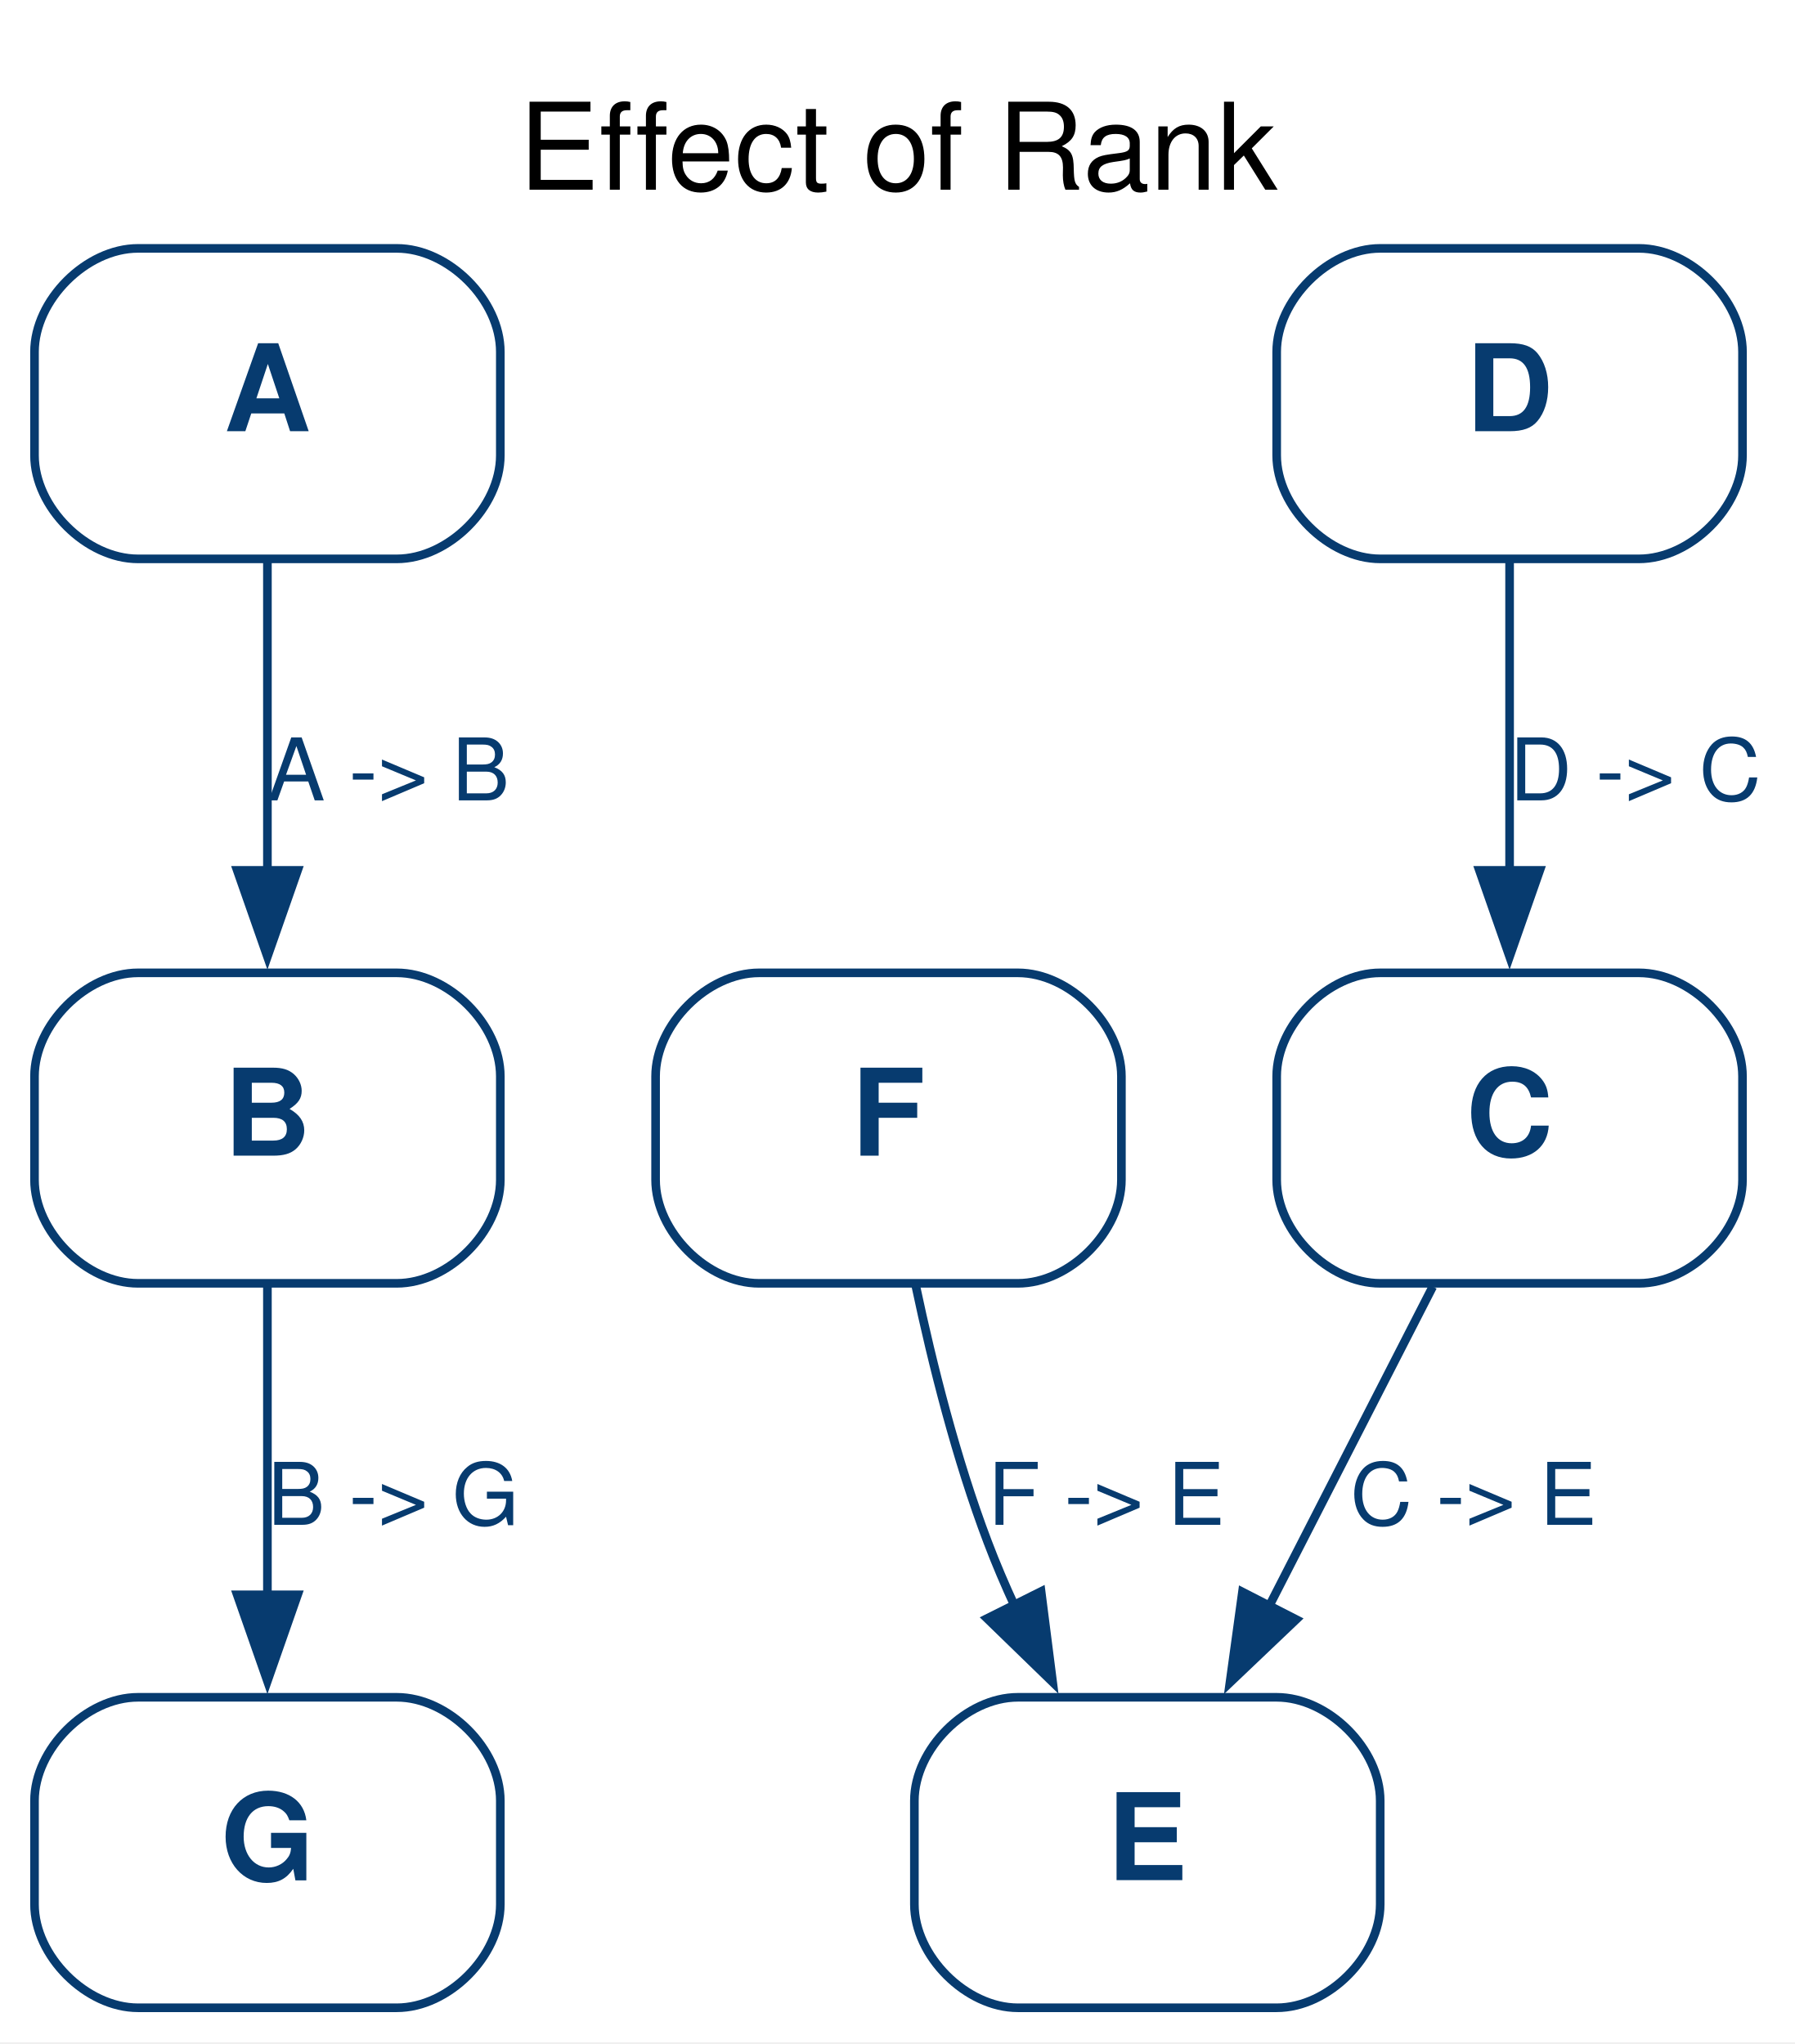
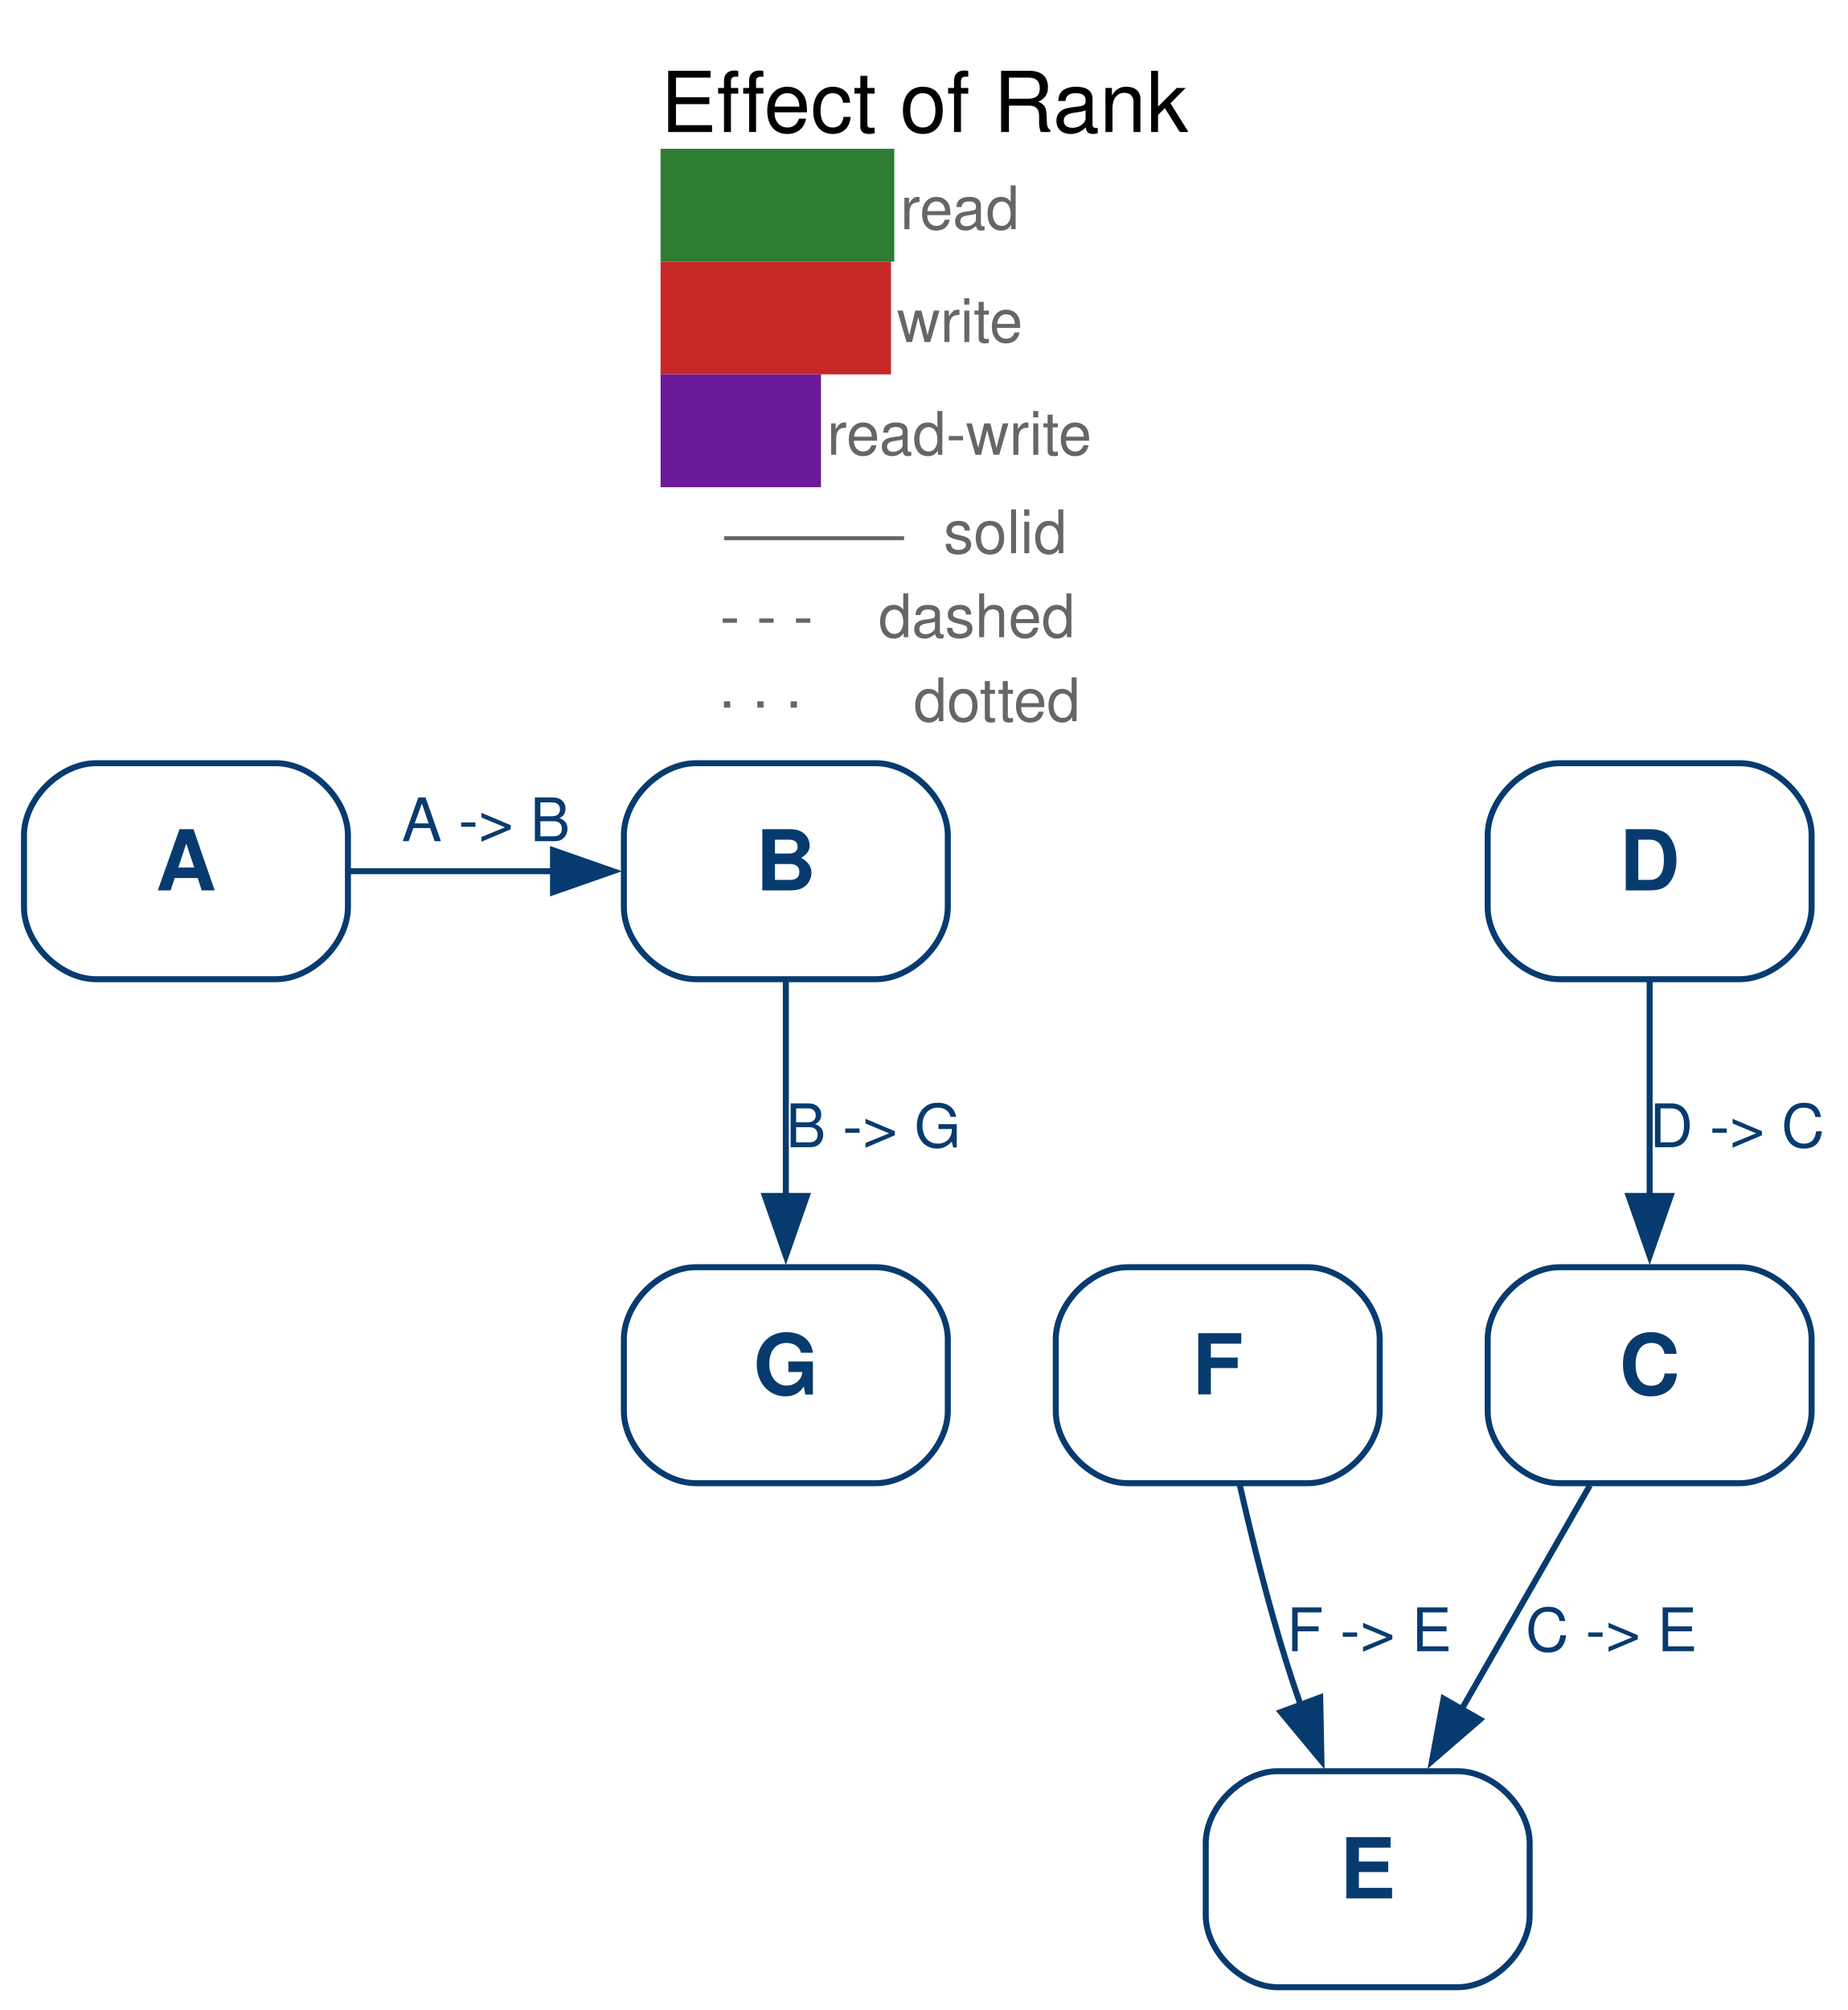
- <svg xmlns="http://www.w3.org/2000/svg" width="208pt" height="237pt" viewBox="0.00 0.00 208.00 237.00">
-   <g id="graph0" class="graph" transform="scale(1 1) rotate(0) translate(4 232.8)">
-     <polygon fill="white" stroke="none" points="-4,4 -4,-232.8 204.17,-232.8 204.17,4 -4,4" />
-     <text xml:space="preserve" text-anchor="start" x="56.12" y="-210.8" font-family="Helvetica,sans-Serif" font-size="14.00">Effect of Rank</text>
+ <svg xmlns="http://www.w3.org/2000/svg" width="308pt" height="335pt" viewBox="0.00 0.00 308.00 335.00">
+   <g id="graph0" class="graph" transform="scale(1 1) rotate(0) translate(4 331.2)">
+     <polygon fill="white" stroke="none" points="-4,4 -4,-331.2 304.17,-331.2 304.17,4 -4,4" />
+     <text xml:space="preserve" text-anchor="start" x="106.12" y="-309.2" font-family="Helvetica,sans-Serif" font-size="14.00">Effect of Rank</text>
+     <polygon fill="#2e7d32" stroke="none" points="106.12,-287.6 106.12,-306.4 145.08,-306.4 145.08,-287.6 106.12,-287.6" />
+     <text xml:space="preserve" text-anchor="start" x="123.65" y="-291.4" font-family="Helvetica,sans-Serif" font-size="14.00"> </text>
+     <text xml:space="preserve" text-anchor="start" x="146.08" y="-293" font-family="Helvetica,sans-Serif" font-size="10.00" fill="#666666">read</text>
+     <polygon fill="#c62828" stroke="none" points="106.12,-268.8 106.12,-287.6 144.53,-287.6 144.53,-268.8 106.12,-268.8" />
+     <text xml:space="preserve" text-anchor="start" x="123.38" y="-272.6" font-family="Helvetica,sans-Serif" font-size="14.00"> </text>
+     <text xml:space="preserve" text-anchor="start" x="145.53" y="-274.2" font-family="Helvetica,sans-Serif" font-size="10.00" fill="#666666">write</text>
+     <polygon fill="#6a1b9a" stroke="none" points="106.12,-250 106.12,-268.8 132.86,-268.8 132.86,-250 106.12,-250" />
+     <text xml:space="preserve" text-anchor="start" x="117.54" y="-253.8" font-family="Helvetica,sans-Serif" font-size="14.00"> </text>
+     <text xml:space="preserve" text-anchor="start" x="133.86" y="-255.4" font-family="Helvetica,sans-Serif" font-size="10.00" fill="#666666">read-write</text>
+     <text xml:space="preserve" text-anchor="start" x="116.71" y="-239" font-family="Helvetica,sans-Serif" font-size="10.00" fill="#666666">───</text>
+     <text xml:space="preserve" text-anchor="start" x="153.3" y="-239" font-family="Helvetica,sans-Serif" font-size="10.00" fill="#666666">solid</text>
+     <text xml:space="preserve" text-anchor="start" x="116.01" y="-225" font-family="Helvetica,sans-Serif" font-size="10.00" fill="#666666">- - -</text>
+     <text xml:space="preserve" text-anchor="start" x="142.45" y="-225" font-family="Helvetica,sans-Serif" font-size="10.00" fill="#666666">dashed</text>
+     <text xml:space="preserve" text-anchor="start" x="115.59" y="-211" font-family="Helvetica,sans-Serif" font-size="10.00" fill="#666666">· · ·</text>
+     <text xml:space="preserve" text-anchor="start" x="148.3" y="-211" font-family="Helvetica,sans-Serif" font-size="10.00" fill="#666666">dotted</text>
    <g id="node1" class="node">
      <path fill="none" stroke="#073b6f" d="M42,-204C42,-204 12,-204 12,-204 6,-204 0,-198 0,-192 0,-192 0,-180 0,-180 0,-174 6,-168 12,-168 12,-168 42,-168 42,-168 48,-168 54,-174 54,-180 54,-180 54,-192 54,-192 54,-198 48,-204 42,-204" />
      <text xml:space="preserve" text-anchor="start" x="21.94" y="-182.8" font-family="Helvetica,sans-Serif" font-weight="bold" font-size="14.00" fill="#073b6f">A</text>
    </g>
    <g id="node2" class="node">
-       <path fill="none" stroke="#073b6f" d="M42,-120C42,-120 12,-120 12,-120 6,-120 0,-114 0,-108 0,-108 0,-96 0,-96 0,-90 6,-84 12,-84 12,-84 42,-84 42,-84 48,-84 54,-90 54,-96 54,-96 54,-108 54,-108 54,-114 48,-120 42,-120" />
-       <text xml:space="preserve" text-anchor="start" x="21.94" y="-98.8" font-family="Helvetica,sans-Serif" font-weight="bold" font-size="14.00" fill="#073b6f">B</text>
+       <path fill="none" stroke="#073b6f" d="M142,-204C142,-204 112,-204 112,-204 106,-204 100,-198 100,-192 100,-192 100,-180 100,-180 100,-174 106,-168 112,-168 112,-168 142,-168 142,-168 148,-168 154,-174 154,-180 154,-180 154,-192 154,-192 154,-198 148,-204 142,-204" />
+       <text xml:space="preserve" text-anchor="start" x="121.94" y="-182.8" font-family="Helvetica,sans-Serif" font-weight="bold" font-size="14.00" fill="#073b6f">B</text>
    </g>
    <g id="edge1" class="edge">
-       <path fill="none" stroke="#073b6f" d="M27,-167.61C27,-157.17 27,-143.64 27,-131.66" />
-       <polygon fill="#073b6f" stroke="#073b6f" points="30.5,-131.88 27,-121.88 23.5,-131.88 30.5,-131.88" />
-       <text xml:space="preserve" text-anchor="start" x="27" y="-140" font-family="Helvetica,sans-Serif" font-size="10.00" fill="#073b6f">A -&gt; B</text>
+       <path fill="none" stroke="#073b6f" d="M54.33,-186C64.8,-186 76.95,-186 88.29,-186" />
+       <polygon fill="#073b6f" stroke="#073b6f" points="88.19,-189.5 98.19,-186 88.19,-182.5 88.19,-189.5" />
+       <text xml:space="preserve" text-anchor="start" x="62.97" y="-191" font-family="Helvetica,sans-Serif" font-size="10.00" fill="#073b6f">A -&gt; B</text>
    </g>
    <g id="node7" class="node">
-       <path fill="none" stroke="#073b6f" d="M42,-36C42,-36 12,-36 12,-36 6,-36 0,-30 0,-24 0,-24 0,-12 0,-12 0,-6 6,0 12,0 12,0 42,0 42,0 48,0 54,-6 54,-12 54,-12 54,-24 54,-24 54,-30 48,-36 42,-36" />
-       <text xml:space="preserve" text-anchor="start" x="21.56" y="-14.8" font-family="Helvetica,sans-Serif" font-weight="bold" font-size="14.00" fill="#073b6f">G</text>
+       <path fill="none" stroke="#073b6f" d="M142,-120C142,-120 112,-120 112,-120 106,-120 100,-114 100,-108 100,-108 100,-96 100,-96 100,-90 106,-84 112,-84 112,-84 142,-84 142,-84 148,-84 154,-90 154,-96 154,-96 154,-108 154,-108 154,-114 148,-120 142,-120" />
+       <text xml:space="preserve" text-anchor="start" x="121.56" y="-98.8" font-family="Helvetica,sans-Serif" font-weight="bold" font-size="14.00" fill="#073b6f">G</text>
    </g>
    <g id="edge2" class="edge">
-       <path fill="none" stroke="#073b6f" d="M27,-83.61C27,-73.17 27,-59.64 27,-47.66" />
-       <polygon fill="#073b6f" stroke="#073b6f" points="30.5,-47.88 27,-37.88 23.5,-47.88 30.5,-47.88" />
-       <text xml:space="preserve" text-anchor="start" x="27" y="-56" font-family="Helvetica,sans-Serif" font-size="10.00" fill="#073b6f">B -&gt; G</text>
+       <path fill="none" stroke="#073b6f" d="M127,-167.61C127,-157.17 127,-143.64 127,-131.66" />
+       <polygon fill="#073b6f" stroke="#073b6f" points="130.5,-131.88 127,-121.88 123.5,-131.88 130.5,-131.88" />
+       <text xml:space="preserve" text-anchor="start" x="127" y="-140" font-family="Helvetica,sans-Serif" font-size="10.00" fill="#073b6f">B -&gt; G</text>
    </g>
    <g id="node3" class="node">
-       <path fill="none" stroke="#073b6f" d="M186,-120C186,-120 156,-120 156,-120 150,-120 144,-114 144,-108 144,-108 144,-96 144,-96 144,-90 150,-84 156,-84 156,-84 186,-84 186,-84 192,-84 198,-90 198,-96 198,-96 198,-108 198,-108 198,-114 192,-120 186,-120" />
-       <text xml:space="preserve" text-anchor="start" x="165.94" y="-98.8" font-family="Helvetica,sans-Serif" font-weight="bold" font-size="14.00" fill="#073b6f">C</text>
+       <path fill="none" stroke="#073b6f" d="M286,-120C286,-120 256,-120 256,-120 250,-120 244,-114 244,-108 244,-108 244,-96 244,-96 244,-90 250,-84 256,-84 256,-84 286,-84 286,-84 292,-84 298,-90 298,-96 298,-96 298,-108 298,-108 298,-114 292,-120 286,-120" />
+       <text xml:space="preserve" text-anchor="start" x="265.94" y="-98.8" font-family="Helvetica,sans-Serif" font-weight="bold" font-size="14.00" fill="#073b6f">C</text>
    </g>
    <g id="node5" class="node">
-       <path fill="none" stroke="#073b6f" d="M144,-36C144,-36 114,-36 114,-36 108,-36 102,-30 102,-24 102,-24 102,-12 102,-12 102,-6 108,0 114,0 114,0 144,0 144,0 150,0 156,-6 156,-12 156,-12 156,-24 156,-24 156,-30 150,-36 144,-36" />
-       <text xml:space="preserve" text-anchor="start" x="124.33" y="-14.8" font-family="Helvetica,sans-Serif" font-weight="bold" font-size="14.00" fill="#073b6f">E</text>
+       <path fill="none" stroke="#073b6f" d="M239,-36C239,-36 209,-36 209,-36 203,-36 197,-30 197,-24 197,-24 197,-12 197,-12 197,-6 203,0 209,0 209,0 239,0 239,0 245,0 251,-6 251,-12 251,-12 251,-24 251,-24 251,-30 245,-36 239,-36" />
+       <text xml:space="preserve" text-anchor="start" x="219.33" y="-14.8" font-family="Helvetica,sans-Serif" font-weight="bold" font-size="14.00" fill="#073b6f">E</text>
    </g>
    <g id="edge3" class="edge">
-       <path fill="none" stroke="#073b6f" d="M162.09,-83.61C156.58,-72.85 149.38,-58.79 143.11,-46.54" />
-       <polygon fill="#073b6f" stroke="#073b6f" points="146.26,-45.02 138.58,-37.71 140.03,-48.21 146.26,-45.02" />
-       <text xml:space="preserve" text-anchor="start" x="152.51" y="-56" font-family="Helvetica,sans-Serif" font-size="10.00" fill="#073b6f">C -&gt; E</text>
+       <path fill="none" stroke="#073b6f" d="M261.03,-83.61C254.8,-72.74 246.64,-58.51 239.57,-46.17" />
+       <polygon fill="#073b6f" stroke="#073b6f" points="242.72,-44.61 234.71,-37.68 236.64,-48.09 242.72,-44.61" />
+       <text xml:space="preserve" text-anchor="start" x="250.31" y="-56" font-family="Helvetica,sans-Serif" font-size="10.00" fill="#073b6f">C -&gt; E</text>
    </g>
    <g id="node4" class="node">
-       <path fill="none" stroke="#073b6f" d="M186,-204C186,-204 156,-204 156,-204 150,-204 144,-198 144,-192 144,-192 144,-180 144,-180 144,-174 150,-168 156,-168 156,-168 186,-168 186,-168 192,-168 198,-174 198,-180 198,-180 198,-192 198,-192 198,-198 192,-204 186,-204" />
-       <text xml:space="preserve" text-anchor="start" x="165.94" y="-182.8" font-family="Helvetica,sans-Serif" font-weight="bold" font-size="14.00" fill="#073b6f">D</text>
+       <path fill="none" stroke="#073b6f" d="M286,-204C286,-204 256,-204 256,-204 250,-204 244,-198 244,-192 244,-192 244,-180 244,-180 244,-174 250,-168 256,-168 256,-168 286,-168 286,-168 292,-168 298,-174 298,-180 298,-180 298,-192 298,-192 298,-198 292,-204 286,-204" />
+       <text xml:space="preserve" text-anchor="start" x="265.94" y="-182.8" font-family="Helvetica,sans-Serif" font-weight="bold" font-size="14.00" fill="#073b6f">D</text>
    </g>
    <g id="edge4" class="edge">
-       <path fill="none" stroke="#073b6f" d="M171,-167.61C171,-157.17 171,-143.64 171,-131.66" />
-       <polygon fill="#073b6f" stroke="#073b6f" points="174.5,-131.88 171,-121.88 167.5,-131.88 174.5,-131.88" />
-       <text xml:space="preserve" text-anchor="start" x="171" y="-140" font-family="Helvetica,sans-Serif" font-size="10.00" fill="#073b6f">D -&gt; C</text>
+       <path fill="none" stroke="#073b6f" d="M271,-167.61C271,-157.17 271,-143.64 271,-131.66" />
+       <polygon fill="#073b6f" stroke="#073b6f" points="274.5,-131.88 271,-121.88 267.5,-131.88 274.5,-131.88" />
+       <text xml:space="preserve" text-anchor="start" x="271" y="-140" font-family="Helvetica,sans-Serif" font-size="10.00" fill="#073b6f">D -&gt; C</text>
    </g>
    <g id="node6" class="node">
-       <path fill="none" stroke="#073b6f" d="M114,-120C114,-120 84,-120 84,-120 78,-120 72,-114 72,-108 72,-108 72,-96 72,-96 72,-90 78,-84 84,-84 84,-84 114,-84 114,-84 120,-84 126,-90 126,-96 126,-96 126,-108 126,-108 126,-114 120,-120 114,-120" />
-       <text xml:space="preserve" text-anchor="start" x="94.72" y="-98.8" font-family="Helvetica,sans-Serif" font-weight="bold" font-size="14.00" fill="#073b6f">F</text>
+       <path fill="none" stroke="#073b6f" d="M214,-120C214,-120 184,-120 184,-120 178,-120 172,-114 172,-108 172,-108 172,-96 172,-96 172,-90 178,-84 184,-84 184,-84 214,-84 214,-84 220,-84 226,-90 226,-96 226,-96 226,-108 226,-108 226,-114 220,-120 214,-120" />
+       <text xml:space="preserve" text-anchor="start" x="194.72" y="-98.8" font-family="Helvetica,sans-Serif" font-weight="bold" font-size="14.00" fill="#073b6f">F</text>
    </g>
    <g id="edge5" class="edge">
-       <path fill="none" stroke="#073b6f" d="M102.16,-83.72C104.07,-74.7 106.86,-63.58 110.5,-54 111.44,-51.51 112.53,-48.96 113.69,-46.45" />
-       <polygon fill="#073b6f" stroke="#073b6f" points="116.69,-48.27 118.03,-37.76 110.43,-45.14 116.69,-48.27" />
-       <text xml:space="preserve" text-anchor="start" x="110.5" y="-56" font-family="Helvetica,sans-Serif" font-size="10.00" fill="#073b6f">F -&gt; E</text>
+       <path fill="none" stroke="#073b6f" d="M202.63,-83.89C204.67,-74.91 207.43,-63.78 210.5,-54 211.21,-51.72 212,-49.37 212.82,-47.02" />
+       <polygon fill="#073b6f" stroke="#073b6f" points="216.08,-48.3 216.29,-37.71 209.52,-45.86 216.08,-48.3" />
+       <text xml:space="preserve" text-anchor="start" x="210.5" y="-56" font-family="Helvetica,sans-Serif" font-size="10.00" fill="#073b6f">F -&gt; E</text>
    </g>
  </g>
</svg>
